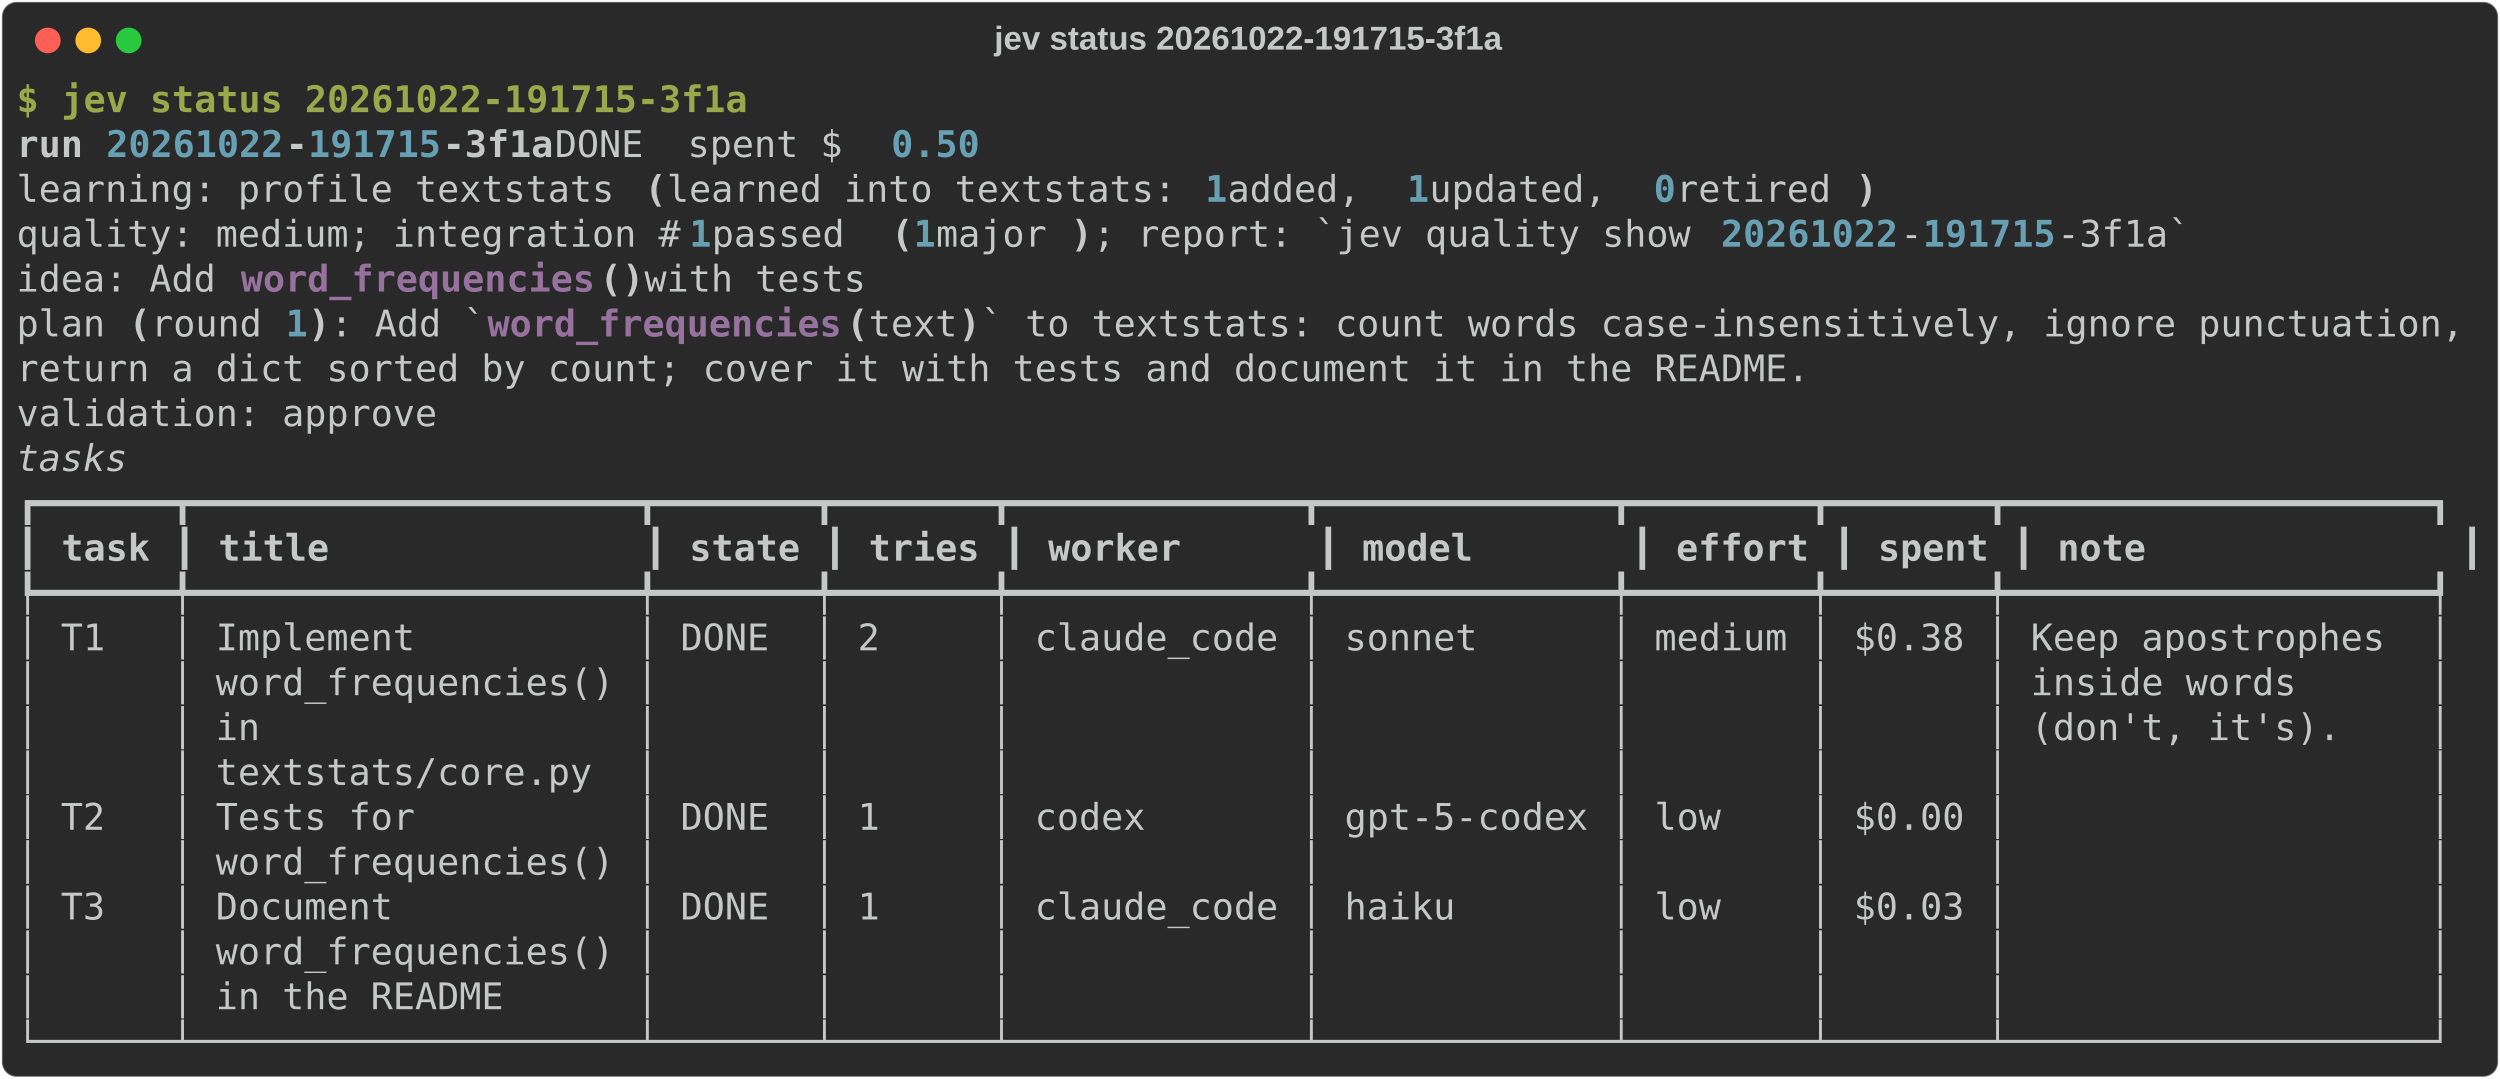
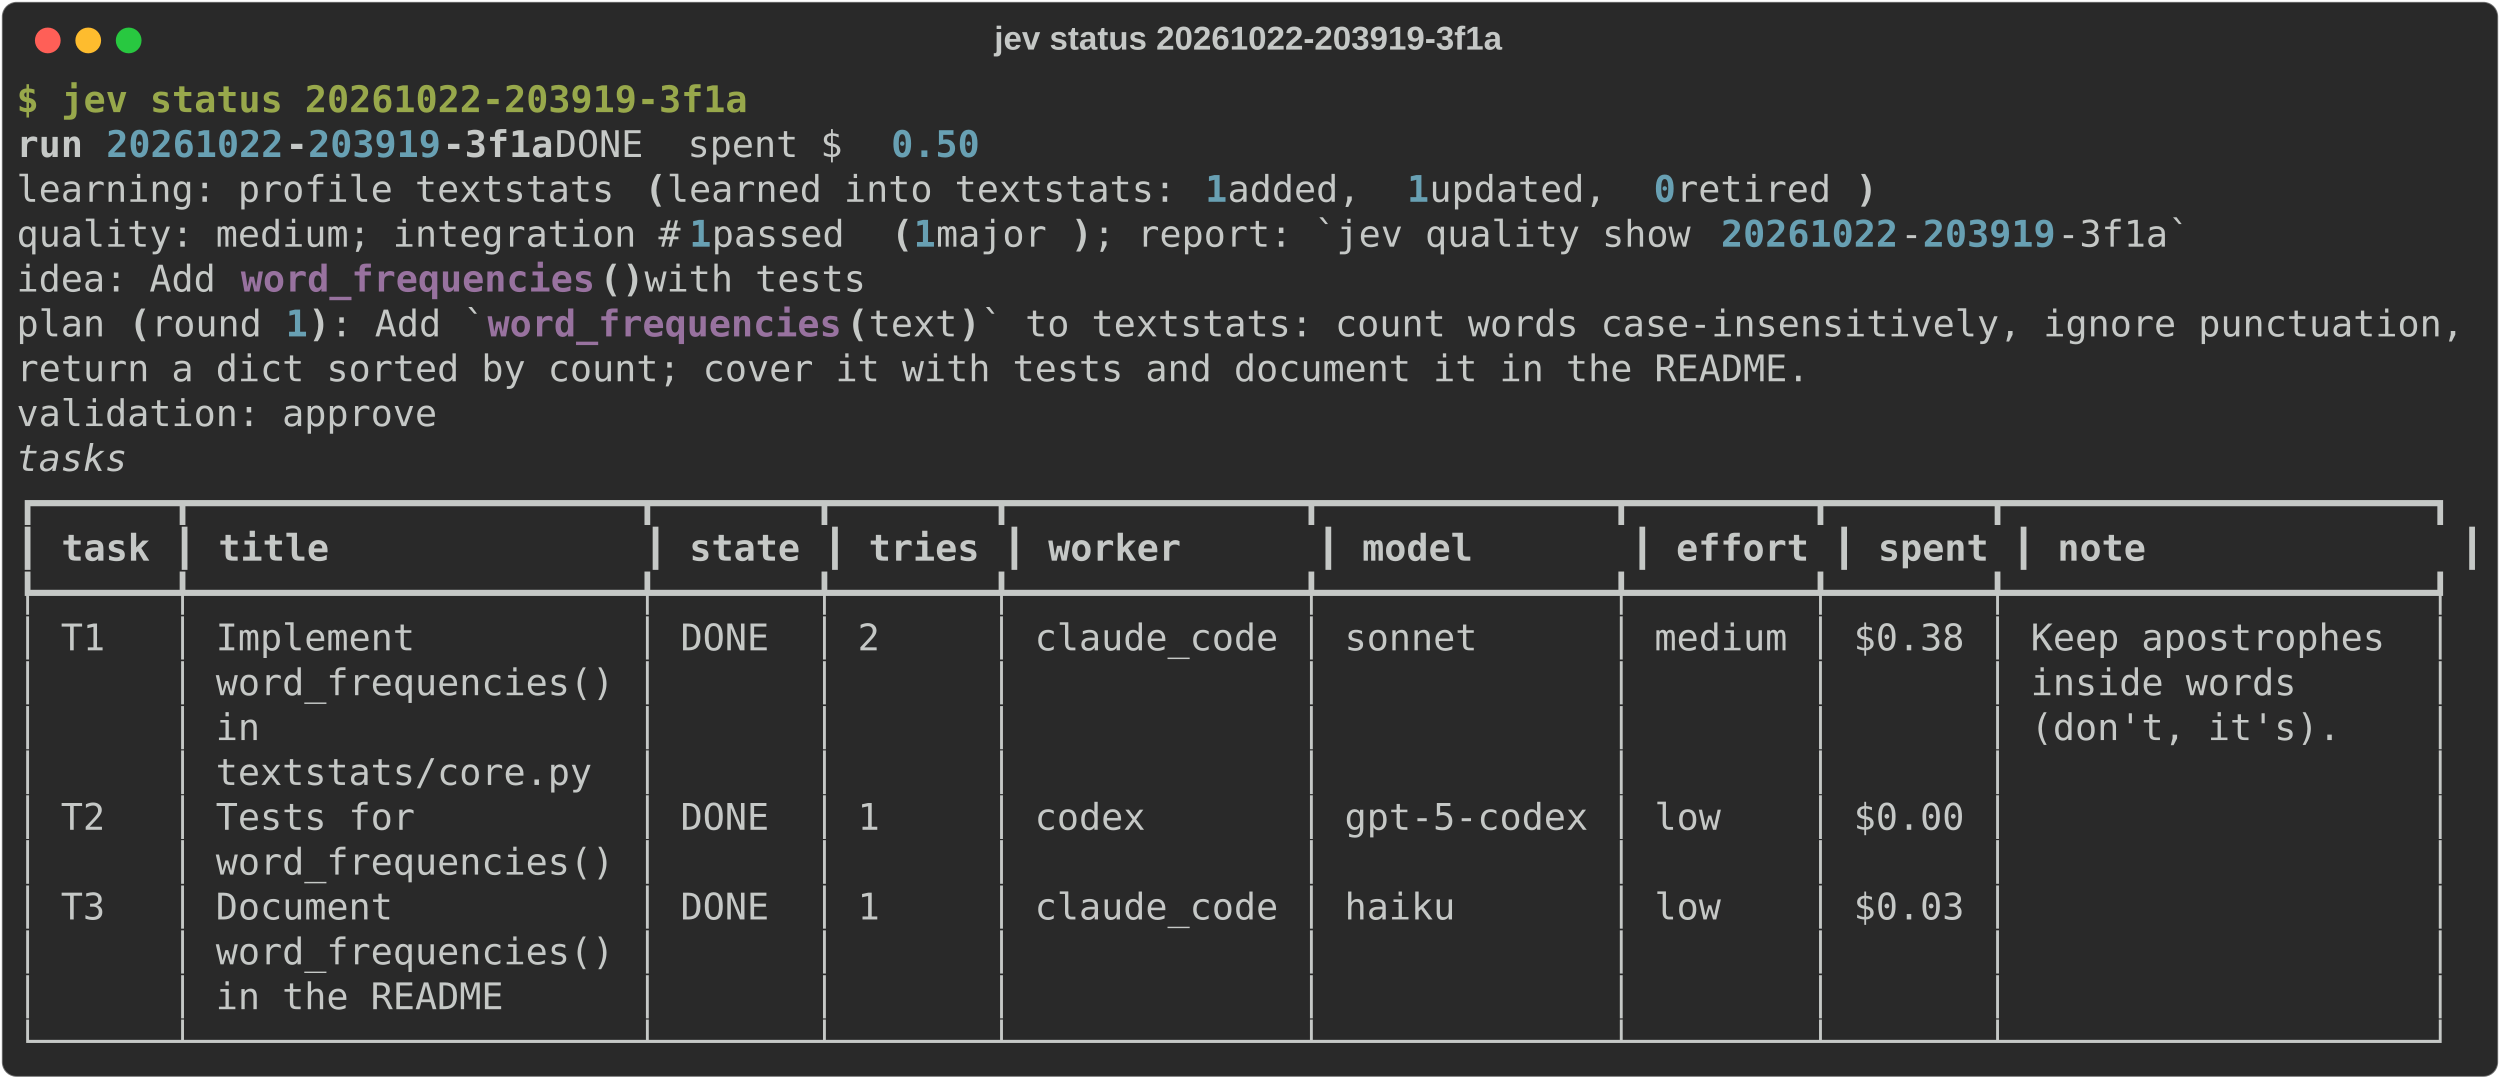
<svg xmlns="http://www.w3.org/2000/svg" class="rich-terminal" viewBox="0 0 1360 586.8">
  <style>

    @font-face {
        font-family: "Fira Code";
        src: local("FiraCode-Regular"),
                url("https://cdnjs.cloudflare.com/ajax/libs/firacode/6.2.0/woff2/FiraCode-Regular.woff2") format("woff2"),
                url("https://cdnjs.cloudflare.com/ajax/libs/firacode/6.2.0/woff/FiraCode-Regular.woff") format("woff");
        font-style: normal;
        font-weight: 400;
    }
    @font-face {
        font-family: "Fira Code";
        src: local("FiraCode-Bold"),
                url("https://cdnjs.cloudflare.com/ajax/libs/firacode/6.2.0/woff2/FiraCode-Bold.woff2") format("woff2"),
                url("https://cdnjs.cloudflare.com/ajax/libs/firacode/6.2.0/woff/FiraCode-Bold.woff") format("woff");
        font-style: bold;
        font-weight: 700;
    }

-     .terminal-3882138528-matrix {
+     .terminal-3876633504-matrix {
        font-family: Fira Code, monospace;
        font-size: 20px;
        line-height: 24.4px;
        font-variant-east-asian: full-width;
    }

-     .terminal-3882138528-title {
+     .terminal-3876633504-title {
        font-size: 18px;
        font-weight: bold;
        font-family: arial;
    }

-     .terminal-3882138528-r1 { fill: #98a84b;font-weight: bold }
- .terminal-3882138528-r2 { fill: #c5c8c6 }
- .terminal-3882138528-r3 { fill: #c5c8c6;font-weight: bold }
- .terminal-3882138528-r4 { fill: #68a0b3;font-weight: bold }
- .terminal-3882138528-r5 { fill: #98729f;font-weight: bold }
- .terminal-3882138528-r6 { fill: #c5c8c6;font-style: italic; }
+     .terminal-3876633504-r1 { fill: #98a84b;font-weight: bold }
+ .terminal-3876633504-r2 { fill: #c5c8c6 }
+ .terminal-3876633504-r3 { fill: #c5c8c6;font-weight: bold }
+ .terminal-3876633504-r4 { fill: #68a0b3;font-weight: bold }
+ .terminal-3876633504-r5 { fill: #98729f;font-weight: bold }
+ .terminal-3876633504-r6 { fill: #c5c8c6;font-style: italic; }
    </style>
  <defs>
-     <clipPath id="terminal-3882138528-clip-terminal">
+     <clipPath id="terminal-3876633504-clip-terminal">
      <rect x="0" y="0" width="1341.0" height="535.8" />
    </clipPath>
-     <clipPath id="terminal-3882138528-line-0">
+     <clipPath id="terminal-3876633504-line-0">
      <rect x="0" y="1.5" width="1342" height="24.65" />
    </clipPath>
-     <clipPath id="terminal-3882138528-line-1">
+     <clipPath id="terminal-3876633504-line-1">
      <rect x="0" y="25.9" width="1342" height="24.65" />
    </clipPath>
-     <clipPath id="terminal-3882138528-line-2">
+     <clipPath id="terminal-3876633504-line-2">
      <rect x="0" y="50.3" width="1342" height="24.65" />
    </clipPath>
-     <clipPath id="terminal-3882138528-line-3">
+     <clipPath id="terminal-3876633504-line-3">
      <rect x="0" y="74.7" width="1342" height="24.65" />
    </clipPath>
-     <clipPath id="terminal-3882138528-line-4">
+     <clipPath id="terminal-3876633504-line-4">
      <rect x="0" y="99.1" width="1342" height="24.65" />
    </clipPath>
-     <clipPath id="terminal-3882138528-line-5">
+     <clipPath id="terminal-3876633504-line-5">
      <rect x="0" y="123.5" width="1342" height="24.65" />
    </clipPath>
-     <clipPath id="terminal-3882138528-line-6">
+     <clipPath id="terminal-3876633504-line-6">
      <rect x="0" y="147.9" width="1342" height="24.65" />
    </clipPath>
-     <clipPath id="terminal-3882138528-line-7">
+     <clipPath id="terminal-3876633504-line-7">
      <rect x="0" y="172.3" width="1342" height="24.65" />
    </clipPath>
-     <clipPath id="terminal-3882138528-line-8">
+     <clipPath id="terminal-3876633504-line-8">
      <rect x="0" y="196.7" width="1342" height="24.65" />
    </clipPath>
-     <clipPath id="terminal-3882138528-line-9">
+     <clipPath id="terminal-3876633504-line-9">
      <rect x="0" y="221.1" width="1342" height="24.65" />
    </clipPath>
-     <clipPath id="terminal-3882138528-line-10">
+     <clipPath id="terminal-3876633504-line-10">
      <rect x="0" y="245.5" width="1342" height="24.65" />
    </clipPath>
-     <clipPath id="terminal-3882138528-line-11">
+     <clipPath id="terminal-3876633504-line-11">
      <rect x="0" y="269.9" width="1342" height="24.65" />
    </clipPath>
-     <clipPath id="terminal-3882138528-line-12">
+     <clipPath id="terminal-3876633504-line-12">
      <rect x="0" y="294.3" width="1342" height="24.65" />
    </clipPath>
-     <clipPath id="terminal-3882138528-line-13">
+     <clipPath id="terminal-3876633504-line-13">
      <rect x="0" y="318.7" width="1342" height="24.65" />
    </clipPath>
-     <clipPath id="terminal-3882138528-line-14">
+     <clipPath id="terminal-3876633504-line-14">
      <rect x="0" y="343.1" width="1342" height="24.65" />
    </clipPath>
-     <clipPath id="terminal-3882138528-line-15">
+     <clipPath id="terminal-3876633504-line-15">
      <rect x="0" y="367.5" width="1342" height="24.65" />
    </clipPath>
-     <clipPath id="terminal-3882138528-line-16">
+     <clipPath id="terminal-3876633504-line-16">
      <rect x="0" y="391.9" width="1342" height="24.65" />
    </clipPath>
-     <clipPath id="terminal-3882138528-line-17">
+     <clipPath id="terminal-3876633504-line-17">
      <rect x="0" y="416.3" width="1342" height="24.65" />
    </clipPath>
-     <clipPath id="terminal-3882138528-line-18">
+     <clipPath id="terminal-3876633504-line-18">
      <rect x="0" y="440.7" width="1342" height="24.65" />
    </clipPath>
-     <clipPath id="terminal-3882138528-line-19">
+     <clipPath id="terminal-3876633504-line-19">
      <rect x="0" y="465.1" width="1342" height="24.65" />
    </clipPath>
-     <clipPath id="terminal-3882138528-line-20">
+     <clipPath id="terminal-3876633504-line-20">
      <rect x="0" y="489.5" width="1342" height="24.65" />
    </clipPath>
  </defs>
  <rect fill="#292929" stroke="rgba(255,255,255,0.35)" stroke-width="1" x="1" y="1" width="1358" height="584.8" rx="8" />
-   <text class="terminal-3882138528-title" fill="#c5c8c6" text-anchor="middle" x="679" y="27">jev status 20261022-191715-3f1a</text>
+   <text class="terminal-3876633504-title" fill="#c5c8c6" text-anchor="middle" x="679" y="27">jev status 20261022-203919-3f1a</text>
  <g transform="translate(26,22)">
    <circle cx="0" cy="0" r="7" fill="#ff5f57" />
    <circle cx="22" cy="0" r="7" fill="#febc2e" />
    <circle cx="44" cy="0" r="7" fill="#28c840" />
  </g>
-   <g transform="translate(9, 41)" clip-path="url(#terminal-3882138528-clip-terminal)">
-     <g class="terminal-3882138528-matrix">
-       <text class="terminal-3882138528-r1" x="0" y="20" textLength="24.4" clip-path="url(#terminal-3882138528-line-0)">$ </text>
-       <text class="terminal-3882138528-r1" x="24.4" y="20" textLength="378.2" clip-path="url(#terminal-3882138528-line-0)">jev status 20261022-191715-3f1a</text>
-       <text class="terminal-3882138528-r2" x="1342" y="20" textLength="12.2" clip-path="url(#terminal-3882138528-line-0)">
- </text>
-       <text class="terminal-3882138528-r3" x="0" y="44.4" textLength="48.8" clip-path="url(#terminal-3882138528-line-1)">run </text>
-       <text class="terminal-3882138528-r4" x="48.8" y="44.4" textLength="97.6" clip-path="url(#terminal-3882138528-line-1)">20261022</text>
-       <text class="terminal-3882138528-r3" x="146.4" y="44.4" textLength="12.2" clip-path="url(#terminal-3882138528-line-1)">-</text>
-       <text class="terminal-3882138528-r4" x="158.6" y="44.4" textLength="73.2" clip-path="url(#terminal-3882138528-line-1)">191715</text>
-       <text class="terminal-3882138528-r3" x="231.8" y="44.4" textLength="61" clip-path="url(#terminal-3882138528-line-1)">-3f1a</text>
-       <text class="terminal-3882138528-r2" x="292.8" y="44.4" textLength="183" clip-path="url(#terminal-3882138528-line-1)">  DONE  spent $</text>
-       <text class="terminal-3882138528-r4" x="475.8" y="44.4" textLength="48.8" clip-path="url(#terminal-3882138528-line-1)">0.50</text>
-       <text class="terminal-3882138528-r2" x="1342" y="44.4" textLength="12.2" clip-path="url(#terminal-3882138528-line-1)">
- </text>
-       <text class="terminal-3882138528-r2" x="0" y="68.8" textLength="341.6" clip-path="url(#terminal-3882138528-line-2)">learning: profile textstats </text>
-       <text class="terminal-3882138528-r3" x="341.6" y="68.8" textLength="12.2" clip-path="url(#terminal-3882138528-line-2)">(</text>
-       <text class="terminal-3882138528-r2" x="353.8" y="68.8" textLength="292.8" clip-path="url(#terminal-3882138528-line-2)">learned into textstats: </text>
-       <text class="terminal-3882138528-r4" x="646.6" y="68.8" textLength="12.2" clip-path="url(#terminal-3882138528-line-2)">1</text>
-       <text class="terminal-3882138528-r2" x="658.8" y="68.8" textLength="97.6" clip-path="url(#terminal-3882138528-line-2)"> added, </text>
-       <text class="terminal-3882138528-r4" x="756.4" y="68.8" textLength="12.2" clip-path="url(#terminal-3882138528-line-2)">1</text>
-       <text class="terminal-3882138528-r2" x="768.6" y="68.8" textLength="122" clip-path="url(#terminal-3882138528-line-2)"> updated, </text>
-       <text class="terminal-3882138528-r4" x="890.6" y="68.8" textLength="12.2" clip-path="url(#terminal-3882138528-line-2)">0</text>
-       <text class="terminal-3882138528-r2" x="902.8" y="68.8" textLength="97.6" clip-path="url(#terminal-3882138528-line-2)"> retired</text>
-       <text class="terminal-3882138528-r3" x="1000.4" y="68.8" textLength="12.2" clip-path="url(#terminal-3882138528-line-2)">)</text>
-       <text class="terminal-3882138528-r2" x="1342" y="68.8" textLength="12.2" clip-path="url(#terminal-3882138528-line-2)">
- </text>
-       <text class="terminal-3882138528-r2" x="0" y="93.2" textLength="366" clip-path="url(#terminal-3882138528-line-3)">quality: medium; integration #</text>
-       <text class="terminal-3882138528-r4" x="366" y="93.2" textLength="12.2" clip-path="url(#terminal-3882138528-line-3)">1</text>
-       <text class="terminal-3882138528-r2" x="378.2" y="93.2" textLength="97.6" clip-path="url(#terminal-3882138528-line-3)"> passed </text>
-       <text class="terminal-3882138528-r3" x="475.8" y="93.2" textLength="12.2" clip-path="url(#terminal-3882138528-line-3)">(</text>
-       <text class="terminal-3882138528-r4" x="488" y="93.2" textLength="12.2" clip-path="url(#terminal-3882138528-line-3)">1</text>
-       <text class="terminal-3882138528-r2" x="500.2" y="93.2" textLength="73.2" clip-path="url(#terminal-3882138528-line-3)"> major</text>
-       <text class="terminal-3882138528-r3" x="573.4" y="93.2" textLength="12.2" clip-path="url(#terminal-3882138528-line-3)">)</text>
-       <text class="terminal-3882138528-r2" x="585.6" y="93.2" textLength="341.6" clip-path="url(#terminal-3882138528-line-3)">; report: `jev quality show </text>
-       <text class="terminal-3882138528-r4" x="927.2" y="93.2" textLength="97.6" clip-path="url(#terminal-3882138528-line-3)">20261022</text>
-       <text class="terminal-3882138528-r2" x="1024.8" y="93.2" textLength="12.2" clip-path="url(#terminal-3882138528-line-3)">-</text>
-       <text class="terminal-3882138528-r4" x="1037" y="93.2" textLength="73.2" clip-path="url(#terminal-3882138528-line-3)">191715</text>
-       <text class="terminal-3882138528-r2" x="1110.2" y="93.2" textLength="73.2" clip-path="url(#terminal-3882138528-line-3)">-3f1a`</text>
-       <text class="terminal-3882138528-r2" x="1342" y="93.2" textLength="12.2" clip-path="url(#terminal-3882138528-line-3)">
- </text>
-       <text class="terminal-3882138528-r2" x="0" y="117.6" textLength="122" clip-path="url(#terminal-3882138528-line-4)">idea: Add </text>
-       <text class="terminal-3882138528-r5" x="122" y="117.6" textLength="195.2" clip-path="url(#terminal-3882138528-line-4)">word_frequencies</text>
-       <text class="terminal-3882138528-r3" x="317.2" y="117.6" textLength="12.2" clip-path="url(#terminal-3882138528-line-4)">(</text>
-       <text class="terminal-3882138528-r3" x="329.4" y="117.6" textLength="12.2" clip-path="url(#terminal-3882138528-line-4)">)</text>
-       <text class="terminal-3882138528-r2" x="341.6" y="117.6" textLength="134.2" clip-path="url(#terminal-3882138528-line-4)"> with tests</text>
-       <text class="terminal-3882138528-r2" x="1342" y="117.6" textLength="12.2" clip-path="url(#terminal-3882138528-line-4)">
- </text>
-       <text class="terminal-3882138528-r2" x="0" y="142" textLength="61" clip-path="url(#terminal-3882138528-line-5)">plan </text>
-       <text class="terminal-3882138528-r3" x="61" y="142" textLength="12.2" clip-path="url(#terminal-3882138528-line-5)">(</text>
-       <text class="terminal-3882138528-r2" x="73.2" y="142" textLength="73.2" clip-path="url(#terminal-3882138528-line-5)">round </text>
-       <text class="terminal-3882138528-r4" x="146.4" y="142" textLength="12.2" clip-path="url(#terminal-3882138528-line-5)">1</text>
-       <text class="terminal-3882138528-r3" x="158.6" y="142" textLength="12.2" clip-path="url(#terminal-3882138528-line-5)">)</text>
-       <text class="terminal-3882138528-r2" x="170.8" y="142" textLength="85.4" clip-path="url(#terminal-3882138528-line-5)">: Add `</text>
-       <text class="terminal-3882138528-r5" x="256.2" y="142" textLength="195.2" clip-path="url(#terminal-3882138528-line-5)">word_frequencies</text>
-       <text class="terminal-3882138528-r3" x="451.4" y="142" textLength="12.2" clip-path="url(#terminal-3882138528-line-5)">(</text>
-       <text class="terminal-3882138528-r2" x="463.6" y="142" textLength="48.8" clip-path="url(#terminal-3882138528-line-5)">text</text>
-       <text class="terminal-3882138528-r3" x="512.4" y="142" textLength="12.2" clip-path="url(#terminal-3882138528-line-5)">)</text>
-       <text class="terminal-3882138528-r2" x="524.6" y="142" textLength="817.4" clip-path="url(#terminal-3882138528-line-5)">` to textstats: count words case-insensitively, ignore punctuation,</text>
-       <text class="terminal-3882138528-r2" x="1342" y="142" textLength="12.2" clip-path="url(#terminal-3882138528-line-5)">
- </text>
-       <text class="terminal-3882138528-r2" x="0" y="166.4" textLength="988.2" clip-path="url(#terminal-3882138528-line-6)">return a dict sorted by count; cover it with tests and document it in the README.</text>
-       <text class="terminal-3882138528-r2" x="1342" y="166.4" textLength="12.2" clip-path="url(#terminal-3882138528-line-6)">
- </text>
-       <text class="terminal-3882138528-r2" x="0" y="190.8" textLength="231.8" clip-path="url(#terminal-3882138528-line-7)">validation: approve</text>
-       <text class="terminal-3882138528-r2" x="1342" y="190.8" textLength="12.2" clip-path="url(#terminal-3882138528-line-7)">
- </text>
-       <text class="terminal-3882138528-r6" x="0" y="215.2" textLength="1342" clip-path="url(#terminal-3882138528-line-8)">                                                    tasks                                                     </text>
-       <text class="terminal-3882138528-r2" x="1342" y="215.2" textLength="12.2" clip-path="url(#terminal-3882138528-line-8)">
- </text>
-       <text class="terminal-3882138528-r2" x="0" y="239.6" textLength="1342" clip-path="url(#terminal-3882138528-line-9)">┏━━━━━━┳━━━━━━━━━━━━━━━━━━━━┳━━━━━━━┳━━━━━━━┳━━━━━━━━━━━━━┳━━━━━━━━━━━━━┳━━━━━━━━┳━━━━━━━┳━━━━━━━━━━━━━━━━━━━┓</text>
-       <text class="terminal-3882138528-r2" x="1342" y="239.6" textLength="12.2" clip-path="url(#terminal-3882138528-line-9)">
- </text>
-       <text class="terminal-3882138528-r2" x="0" y="264" textLength="12.2" clip-path="url(#terminal-3882138528-line-10)">┃</text>
-       <text class="terminal-3882138528-r3" x="24.4" y="264" textLength="48.8" clip-path="url(#terminal-3882138528-line-10)">task</text>
-       <text class="terminal-3882138528-r2" x="85.4" y="264" textLength="12.2" clip-path="url(#terminal-3882138528-line-10)">┃</text>
-       <text class="terminal-3882138528-r3" x="109.8" y="264" textLength="219.6" clip-path="url(#terminal-3882138528-line-10)">title             </text>
-       <text class="terminal-3882138528-r2" x="341.6" y="264" textLength="12.2" clip-path="url(#terminal-3882138528-line-10)">┃</text>
-       <text class="terminal-3882138528-r3" x="366" y="264" textLength="61" clip-path="url(#terminal-3882138528-line-10)">state</text>
-       <text class="terminal-3882138528-r2" x="439.2" y="264" textLength="12.2" clip-path="url(#terminal-3882138528-line-10)">┃</text>
-       <text class="terminal-3882138528-r3" x="463.6" y="264" textLength="61" clip-path="url(#terminal-3882138528-line-10)">tries</text>
-       <text class="terminal-3882138528-r2" x="536.8" y="264" textLength="12.2" clip-path="url(#terminal-3882138528-line-10)">┃</text>
-       <text class="terminal-3882138528-r3" x="561.2" y="264" textLength="134.2" clip-path="url(#terminal-3882138528-line-10)">worker     </text>
-       <text class="terminal-3882138528-r2" x="707.6" y="264" textLength="12.2" clip-path="url(#terminal-3882138528-line-10)">┃</text>
-       <text class="terminal-3882138528-r3" x="732" y="264" textLength="134.2" clip-path="url(#terminal-3882138528-line-10)">model      </text>
-       <text class="terminal-3882138528-r2" x="878.4" y="264" textLength="12.2" clip-path="url(#terminal-3882138528-line-10)">┃</text>
-       <text class="terminal-3882138528-r3" x="902.8" y="264" textLength="73.2" clip-path="url(#terminal-3882138528-line-10)">effort</text>
-       <text class="terminal-3882138528-r2" x="988.2" y="264" textLength="12.2" clip-path="url(#terminal-3882138528-line-10)">┃</text>
-       <text class="terminal-3882138528-r3" x="1012.6" y="264" textLength="61" clip-path="url(#terminal-3882138528-line-10)">spent</text>
-       <text class="terminal-3882138528-r2" x="1085.8" y="264" textLength="12.2" clip-path="url(#terminal-3882138528-line-10)">┃</text>
-       <text class="terminal-3882138528-r3" x="1110.2" y="264" textLength="207.4" clip-path="url(#terminal-3882138528-line-10)">note             </text>
-       <text class="terminal-3882138528-r2" x="1329.8" y="264" textLength="12.2" clip-path="url(#terminal-3882138528-line-10)">┃</text>
-       <text class="terminal-3882138528-r2" x="1342" y="264" textLength="12.2" clip-path="url(#terminal-3882138528-line-10)">
- </text>
-       <text class="terminal-3882138528-r2" x="0" y="288.4" textLength="1342" clip-path="url(#terminal-3882138528-line-11)">┡━━━━━━╇━━━━━━━━━━━━━━━━━━━━╇━━━━━━━╇━━━━━━━╇━━━━━━━━━━━━━╇━━━━━━━━━━━━━╇━━━━━━━━╇━━━━━━━╇━━━━━━━━━━━━━━━━━━━┩</text>
-       <text class="terminal-3882138528-r2" x="1342" y="288.4" textLength="12.2" clip-path="url(#terminal-3882138528-line-11)">
- </text>
-       <text class="terminal-3882138528-r2" x="0" y="312.8" textLength="1342" clip-path="url(#terminal-3882138528-line-12)">│ T1   │ Implement          │ DONE  │ 2     │ claude_code │ sonnet      │ medium │ $0.38 │ Keep apostrophes  │</text>
-       <text class="terminal-3882138528-r2" x="1342" y="312.8" textLength="12.2" clip-path="url(#terminal-3882138528-line-12)">
- </text>
-       <text class="terminal-3882138528-r2" x="0" y="337.2" textLength="1342" clip-path="url(#terminal-3882138528-line-13)">│      │ word_frequencies() │       │       │             │             │        │       │ inside words      │</text>
-       <text class="terminal-3882138528-r2" x="1342" y="337.2" textLength="12.2" clip-path="url(#terminal-3882138528-line-13)">
- </text>
-       <text class="terminal-3882138528-r2" x="0" y="361.6" textLength="1342" clip-path="url(#terminal-3882138528-line-14)">│      │ in                 │       │       │             │             │        │       │ (don't, it's).    │</text>
-       <text class="terminal-3882138528-r2" x="1342" y="361.6" textLength="12.2" clip-path="url(#terminal-3882138528-line-14)">
- </text>
-       <text class="terminal-3882138528-r2" x="0" y="386" textLength="1342" clip-path="url(#terminal-3882138528-line-15)">│      │ textstats/core.py  │       │       │             │             │        │       │                   │</text>
-       <text class="terminal-3882138528-r2" x="1342" y="386" textLength="12.2" clip-path="url(#terminal-3882138528-line-15)">
- </text>
-       <text class="terminal-3882138528-r2" x="0" y="410.4" textLength="1342" clip-path="url(#terminal-3882138528-line-16)">│ T2   │ Tests for          │ DONE  │ 1     │ codex       │ gpt-5-codex │ low    │ $0.00 │                   │</text>
-       <text class="terminal-3882138528-r2" x="1342" y="410.4" textLength="12.2" clip-path="url(#terminal-3882138528-line-16)">
- </text>
-       <text class="terminal-3882138528-r2" x="0" y="434.8" textLength="1342" clip-path="url(#terminal-3882138528-line-17)">│      │ word_frequencies() │       │       │             │             │        │       │                   │</text>
-       <text class="terminal-3882138528-r2" x="1342" y="434.8" textLength="12.2" clip-path="url(#terminal-3882138528-line-17)">
- </text>
-       <text class="terminal-3882138528-r2" x="0" y="459.2" textLength="1342" clip-path="url(#terminal-3882138528-line-18)">│ T3   │ Document           │ DONE  │ 1     │ claude_code │ haiku       │ low    │ $0.03 │                   │</text>
-       <text class="terminal-3882138528-r2" x="1342" y="459.2" textLength="12.2" clip-path="url(#terminal-3882138528-line-18)">
- </text>
-       <text class="terminal-3882138528-r2" x="0" y="483.6" textLength="1342" clip-path="url(#terminal-3882138528-line-19)">│      │ word_frequencies() │       │       │             │             │        │       │                   │</text>
-       <text class="terminal-3882138528-r2" x="1342" y="483.6" textLength="12.2" clip-path="url(#terminal-3882138528-line-19)">
- </text>
-       <text class="terminal-3882138528-r2" x="0" y="508" textLength="1342" clip-path="url(#terminal-3882138528-line-20)">│      │ in the README      │       │       │             │             │        │       │                   │</text>
-       <text class="terminal-3882138528-r2" x="1342" y="508" textLength="12.2" clip-path="url(#terminal-3882138528-line-20)">
- </text>
-       <text class="terminal-3882138528-r2" x="0" y="532.4" textLength="1342" clip-path="url(#terminal-3882138528-line-21)">└──────┴────────────────────┴───────┴───────┴─────────────┴─────────────┴────────┴───────┴───────────────────┘</text>
-       <text class="terminal-3882138528-r2" x="1342" y="532.4" textLength="12.2" clip-path="url(#terminal-3882138528-line-21)">
+   <g transform="translate(9, 41)" clip-path="url(#terminal-3876633504-clip-terminal)">
+     <g class="terminal-3876633504-matrix">
+       <text class="terminal-3876633504-r1" x="0" y="20" textLength="24.4" clip-path="url(#terminal-3876633504-line-0)">$ </text>
+       <text class="terminal-3876633504-r1" x="24.4" y="20" textLength="378.2" clip-path="url(#terminal-3876633504-line-0)">jev status 20261022-203919-3f1a</text>
+       <text class="terminal-3876633504-r2" x="1342" y="20" textLength="12.2" clip-path="url(#terminal-3876633504-line-0)">
+ </text>
+       <text class="terminal-3876633504-r3" x="0" y="44.4" textLength="48.8" clip-path="url(#terminal-3876633504-line-1)">run </text>
+       <text class="terminal-3876633504-r4" x="48.8" y="44.4" textLength="97.6" clip-path="url(#terminal-3876633504-line-1)">20261022</text>
+       <text class="terminal-3876633504-r3" x="146.4" y="44.4" textLength="12.2" clip-path="url(#terminal-3876633504-line-1)">-</text>
+       <text class="terminal-3876633504-r4" x="158.6" y="44.4" textLength="73.2" clip-path="url(#terminal-3876633504-line-1)">203919</text>
+       <text class="terminal-3876633504-r3" x="231.8" y="44.4" textLength="61" clip-path="url(#terminal-3876633504-line-1)">-3f1a</text>
+       <text class="terminal-3876633504-r2" x="292.8" y="44.4" textLength="183" clip-path="url(#terminal-3876633504-line-1)">  DONE  spent $</text>
+       <text class="terminal-3876633504-r4" x="475.8" y="44.4" textLength="48.8" clip-path="url(#terminal-3876633504-line-1)">0.50</text>
+       <text class="terminal-3876633504-r2" x="1342" y="44.4" textLength="12.2" clip-path="url(#terminal-3876633504-line-1)">
+ </text>
+       <text class="terminal-3876633504-r2" x="0" y="68.8" textLength="341.6" clip-path="url(#terminal-3876633504-line-2)">learning: profile textstats </text>
+       <text class="terminal-3876633504-r3" x="341.6" y="68.8" textLength="12.2" clip-path="url(#terminal-3876633504-line-2)">(</text>
+       <text class="terminal-3876633504-r2" x="353.8" y="68.8" textLength="292.8" clip-path="url(#terminal-3876633504-line-2)">learned into textstats: </text>
+       <text class="terminal-3876633504-r4" x="646.6" y="68.8" textLength="12.2" clip-path="url(#terminal-3876633504-line-2)">1</text>
+       <text class="terminal-3876633504-r2" x="658.8" y="68.8" textLength="97.6" clip-path="url(#terminal-3876633504-line-2)"> added, </text>
+       <text class="terminal-3876633504-r4" x="756.4" y="68.8" textLength="12.2" clip-path="url(#terminal-3876633504-line-2)">1</text>
+       <text class="terminal-3876633504-r2" x="768.6" y="68.8" textLength="122" clip-path="url(#terminal-3876633504-line-2)"> updated, </text>
+       <text class="terminal-3876633504-r4" x="890.6" y="68.8" textLength="12.2" clip-path="url(#terminal-3876633504-line-2)">0</text>
+       <text class="terminal-3876633504-r2" x="902.8" y="68.8" textLength="97.6" clip-path="url(#terminal-3876633504-line-2)"> retired</text>
+       <text class="terminal-3876633504-r3" x="1000.4" y="68.8" textLength="12.2" clip-path="url(#terminal-3876633504-line-2)">)</text>
+       <text class="terminal-3876633504-r2" x="1342" y="68.8" textLength="12.2" clip-path="url(#terminal-3876633504-line-2)">
+ </text>
+       <text class="terminal-3876633504-r2" x="0" y="93.2" textLength="366" clip-path="url(#terminal-3876633504-line-3)">quality: medium; integration #</text>
+       <text class="terminal-3876633504-r4" x="366" y="93.2" textLength="12.2" clip-path="url(#terminal-3876633504-line-3)">1</text>
+       <text class="terminal-3876633504-r2" x="378.2" y="93.2" textLength="97.6" clip-path="url(#terminal-3876633504-line-3)"> passed </text>
+       <text class="terminal-3876633504-r3" x="475.8" y="93.2" textLength="12.2" clip-path="url(#terminal-3876633504-line-3)">(</text>
+       <text class="terminal-3876633504-r4" x="488" y="93.2" textLength="12.2" clip-path="url(#terminal-3876633504-line-3)">1</text>
+       <text class="terminal-3876633504-r2" x="500.2" y="93.2" textLength="73.2" clip-path="url(#terminal-3876633504-line-3)"> major</text>
+       <text class="terminal-3876633504-r3" x="573.4" y="93.2" textLength="12.2" clip-path="url(#terminal-3876633504-line-3)">)</text>
+       <text class="terminal-3876633504-r2" x="585.6" y="93.2" textLength="341.6" clip-path="url(#terminal-3876633504-line-3)">; report: `jev quality show </text>
+       <text class="terminal-3876633504-r4" x="927.2" y="93.2" textLength="97.6" clip-path="url(#terminal-3876633504-line-3)">20261022</text>
+       <text class="terminal-3876633504-r2" x="1024.8" y="93.2" textLength="12.2" clip-path="url(#terminal-3876633504-line-3)">-</text>
+       <text class="terminal-3876633504-r4" x="1037" y="93.2" textLength="73.2" clip-path="url(#terminal-3876633504-line-3)">203919</text>
+       <text class="terminal-3876633504-r2" x="1110.2" y="93.2" textLength="73.2" clip-path="url(#terminal-3876633504-line-3)">-3f1a`</text>
+       <text class="terminal-3876633504-r2" x="1342" y="93.2" textLength="12.2" clip-path="url(#terminal-3876633504-line-3)">
+ </text>
+       <text class="terminal-3876633504-r2" x="0" y="117.6" textLength="122" clip-path="url(#terminal-3876633504-line-4)">idea: Add </text>
+       <text class="terminal-3876633504-r5" x="122" y="117.6" textLength="195.2" clip-path="url(#terminal-3876633504-line-4)">word_frequencies</text>
+       <text class="terminal-3876633504-r3" x="317.2" y="117.6" textLength="12.2" clip-path="url(#terminal-3876633504-line-4)">(</text>
+       <text class="terminal-3876633504-r3" x="329.4" y="117.6" textLength="12.2" clip-path="url(#terminal-3876633504-line-4)">)</text>
+       <text class="terminal-3876633504-r2" x="341.6" y="117.6" textLength="134.2" clip-path="url(#terminal-3876633504-line-4)"> with tests</text>
+       <text class="terminal-3876633504-r2" x="1342" y="117.6" textLength="12.2" clip-path="url(#terminal-3876633504-line-4)">
+ </text>
+       <text class="terminal-3876633504-r2" x="0" y="142" textLength="61" clip-path="url(#terminal-3876633504-line-5)">plan </text>
+       <text class="terminal-3876633504-r3" x="61" y="142" textLength="12.2" clip-path="url(#terminal-3876633504-line-5)">(</text>
+       <text class="terminal-3876633504-r2" x="73.2" y="142" textLength="73.2" clip-path="url(#terminal-3876633504-line-5)">round </text>
+       <text class="terminal-3876633504-r4" x="146.4" y="142" textLength="12.2" clip-path="url(#terminal-3876633504-line-5)">1</text>
+       <text class="terminal-3876633504-r3" x="158.6" y="142" textLength="12.2" clip-path="url(#terminal-3876633504-line-5)">)</text>
+       <text class="terminal-3876633504-r2" x="170.8" y="142" textLength="85.4" clip-path="url(#terminal-3876633504-line-5)">: Add `</text>
+       <text class="terminal-3876633504-r5" x="256.2" y="142" textLength="195.2" clip-path="url(#terminal-3876633504-line-5)">word_frequencies</text>
+       <text class="terminal-3876633504-r3" x="451.4" y="142" textLength="12.2" clip-path="url(#terminal-3876633504-line-5)">(</text>
+       <text class="terminal-3876633504-r2" x="463.6" y="142" textLength="48.8" clip-path="url(#terminal-3876633504-line-5)">text</text>
+       <text class="terminal-3876633504-r3" x="512.4" y="142" textLength="12.2" clip-path="url(#terminal-3876633504-line-5)">)</text>
+       <text class="terminal-3876633504-r2" x="524.6" y="142" textLength="817.4" clip-path="url(#terminal-3876633504-line-5)">` to textstats: count words case-insensitively, ignore punctuation,</text>
+       <text class="terminal-3876633504-r2" x="1342" y="142" textLength="12.2" clip-path="url(#terminal-3876633504-line-5)">
+ </text>
+       <text class="terminal-3876633504-r2" x="0" y="166.4" textLength="988.2" clip-path="url(#terminal-3876633504-line-6)">return a dict sorted by count; cover it with tests and document it in the README.</text>
+       <text class="terminal-3876633504-r2" x="1342" y="166.4" textLength="12.2" clip-path="url(#terminal-3876633504-line-6)">
+ </text>
+       <text class="terminal-3876633504-r2" x="0" y="190.8" textLength="231.8" clip-path="url(#terminal-3876633504-line-7)">validation: approve</text>
+       <text class="terminal-3876633504-r2" x="1342" y="190.8" textLength="12.2" clip-path="url(#terminal-3876633504-line-7)">
+ </text>
+       <text class="terminal-3876633504-r6" x="0" y="215.2" textLength="1342" clip-path="url(#terminal-3876633504-line-8)">                                                    tasks                                                     </text>
+       <text class="terminal-3876633504-r2" x="1342" y="215.2" textLength="12.2" clip-path="url(#terminal-3876633504-line-8)">
+ </text>
+       <text class="terminal-3876633504-r2" x="0" y="239.6" textLength="1342" clip-path="url(#terminal-3876633504-line-9)">┏━━━━━━┳━━━━━━━━━━━━━━━━━━━━┳━━━━━━━┳━━━━━━━┳━━━━━━━━━━━━━┳━━━━━━━━━━━━━┳━━━━━━━━┳━━━━━━━┳━━━━━━━━━━━━━━━━━━━┓</text>
+       <text class="terminal-3876633504-r2" x="1342" y="239.6" textLength="12.2" clip-path="url(#terminal-3876633504-line-9)">
+ </text>
+       <text class="terminal-3876633504-r2" x="0" y="264" textLength="12.2" clip-path="url(#terminal-3876633504-line-10)">┃</text>
+       <text class="terminal-3876633504-r3" x="24.4" y="264" textLength="48.8" clip-path="url(#terminal-3876633504-line-10)">task</text>
+       <text class="terminal-3876633504-r2" x="85.4" y="264" textLength="12.2" clip-path="url(#terminal-3876633504-line-10)">┃</text>
+       <text class="terminal-3876633504-r3" x="109.8" y="264" textLength="219.6" clip-path="url(#terminal-3876633504-line-10)">title             </text>
+       <text class="terminal-3876633504-r2" x="341.6" y="264" textLength="12.2" clip-path="url(#terminal-3876633504-line-10)">┃</text>
+       <text class="terminal-3876633504-r3" x="366" y="264" textLength="61" clip-path="url(#terminal-3876633504-line-10)">state</text>
+       <text class="terminal-3876633504-r2" x="439.2" y="264" textLength="12.2" clip-path="url(#terminal-3876633504-line-10)">┃</text>
+       <text class="terminal-3876633504-r3" x="463.6" y="264" textLength="61" clip-path="url(#terminal-3876633504-line-10)">tries</text>
+       <text class="terminal-3876633504-r2" x="536.8" y="264" textLength="12.2" clip-path="url(#terminal-3876633504-line-10)">┃</text>
+       <text class="terminal-3876633504-r3" x="561.2" y="264" textLength="134.2" clip-path="url(#terminal-3876633504-line-10)">worker     </text>
+       <text class="terminal-3876633504-r2" x="707.6" y="264" textLength="12.2" clip-path="url(#terminal-3876633504-line-10)">┃</text>
+       <text class="terminal-3876633504-r3" x="732" y="264" textLength="134.2" clip-path="url(#terminal-3876633504-line-10)">model      </text>
+       <text class="terminal-3876633504-r2" x="878.4" y="264" textLength="12.2" clip-path="url(#terminal-3876633504-line-10)">┃</text>
+       <text class="terminal-3876633504-r3" x="902.8" y="264" textLength="73.2" clip-path="url(#terminal-3876633504-line-10)">effort</text>
+       <text class="terminal-3876633504-r2" x="988.2" y="264" textLength="12.2" clip-path="url(#terminal-3876633504-line-10)">┃</text>
+       <text class="terminal-3876633504-r3" x="1012.6" y="264" textLength="61" clip-path="url(#terminal-3876633504-line-10)">spent</text>
+       <text class="terminal-3876633504-r2" x="1085.8" y="264" textLength="12.2" clip-path="url(#terminal-3876633504-line-10)">┃</text>
+       <text class="terminal-3876633504-r3" x="1110.2" y="264" textLength="207.4" clip-path="url(#terminal-3876633504-line-10)">note             </text>
+       <text class="terminal-3876633504-r2" x="1329.8" y="264" textLength="12.2" clip-path="url(#terminal-3876633504-line-10)">┃</text>
+       <text class="terminal-3876633504-r2" x="1342" y="264" textLength="12.2" clip-path="url(#terminal-3876633504-line-10)">
+ </text>
+       <text class="terminal-3876633504-r2" x="0" y="288.4" textLength="1342" clip-path="url(#terminal-3876633504-line-11)">┡━━━━━━╇━━━━━━━━━━━━━━━━━━━━╇━━━━━━━╇━━━━━━━╇━━━━━━━━━━━━━╇━━━━━━━━━━━━━╇━━━━━━━━╇━━━━━━━╇━━━━━━━━━━━━━━━━━━━┩</text>
+       <text class="terminal-3876633504-r2" x="1342" y="288.4" textLength="12.2" clip-path="url(#terminal-3876633504-line-11)">
+ </text>
+       <text class="terminal-3876633504-r2" x="0" y="312.8" textLength="1342" clip-path="url(#terminal-3876633504-line-12)">│ T1   │ Implement          │ DONE  │ 2     │ claude_code │ sonnet      │ medium │ $0.38 │ Keep apostrophes  │</text>
+       <text class="terminal-3876633504-r2" x="1342" y="312.8" textLength="12.2" clip-path="url(#terminal-3876633504-line-12)">
+ </text>
+       <text class="terminal-3876633504-r2" x="0" y="337.2" textLength="1342" clip-path="url(#terminal-3876633504-line-13)">│      │ word_frequencies() │       │       │             │             │        │       │ inside words      │</text>
+       <text class="terminal-3876633504-r2" x="1342" y="337.2" textLength="12.2" clip-path="url(#terminal-3876633504-line-13)">
+ </text>
+       <text class="terminal-3876633504-r2" x="0" y="361.6" textLength="1342" clip-path="url(#terminal-3876633504-line-14)">│      │ in                 │       │       │             │             │        │       │ (don't, it's).    │</text>
+       <text class="terminal-3876633504-r2" x="1342" y="361.6" textLength="12.2" clip-path="url(#terminal-3876633504-line-14)">
+ </text>
+       <text class="terminal-3876633504-r2" x="0" y="386" textLength="1342" clip-path="url(#terminal-3876633504-line-15)">│      │ textstats/core.py  │       │       │             │             │        │       │                   │</text>
+       <text class="terminal-3876633504-r2" x="1342" y="386" textLength="12.2" clip-path="url(#terminal-3876633504-line-15)">
+ </text>
+       <text class="terminal-3876633504-r2" x="0" y="410.4" textLength="1342" clip-path="url(#terminal-3876633504-line-16)">│ T2   │ Tests for          │ DONE  │ 1     │ codex       │ gpt-5-codex │ low    │ $0.00 │                   │</text>
+       <text class="terminal-3876633504-r2" x="1342" y="410.4" textLength="12.2" clip-path="url(#terminal-3876633504-line-16)">
+ </text>
+       <text class="terminal-3876633504-r2" x="0" y="434.8" textLength="1342" clip-path="url(#terminal-3876633504-line-17)">│      │ word_frequencies() │       │       │             │             │        │       │                   │</text>
+       <text class="terminal-3876633504-r2" x="1342" y="434.8" textLength="12.2" clip-path="url(#terminal-3876633504-line-17)">
+ </text>
+       <text class="terminal-3876633504-r2" x="0" y="459.2" textLength="1342" clip-path="url(#terminal-3876633504-line-18)">│ T3   │ Document           │ DONE  │ 1     │ claude_code │ haiku       │ low    │ $0.03 │                   │</text>
+       <text class="terminal-3876633504-r2" x="1342" y="459.2" textLength="12.2" clip-path="url(#terminal-3876633504-line-18)">
+ </text>
+       <text class="terminal-3876633504-r2" x="0" y="483.6" textLength="1342" clip-path="url(#terminal-3876633504-line-19)">│      │ word_frequencies() │       │       │             │             │        │       │                   │</text>
+       <text class="terminal-3876633504-r2" x="1342" y="483.6" textLength="12.2" clip-path="url(#terminal-3876633504-line-19)">
+ </text>
+       <text class="terminal-3876633504-r2" x="0" y="508" textLength="1342" clip-path="url(#terminal-3876633504-line-20)">│      │ in the README      │       │       │             │             │        │       │                   │</text>
+       <text class="terminal-3876633504-r2" x="1342" y="508" textLength="12.2" clip-path="url(#terminal-3876633504-line-20)">
+ </text>
+       <text class="terminal-3876633504-r2" x="0" y="532.4" textLength="1342" clip-path="url(#terminal-3876633504-line-21)">└──────┴────────────────────┴───────┴───────┴─────────────┴─────────────┴────────┴───────┴───────────────────┘</text>
+       <text class="terminal-3876633504-r2" x="1342" y="532.4" textLength="12.2" clip-path="url(#terminal-3876633504-line-21)">
</text>
    </g>
  </g>
</svg>
